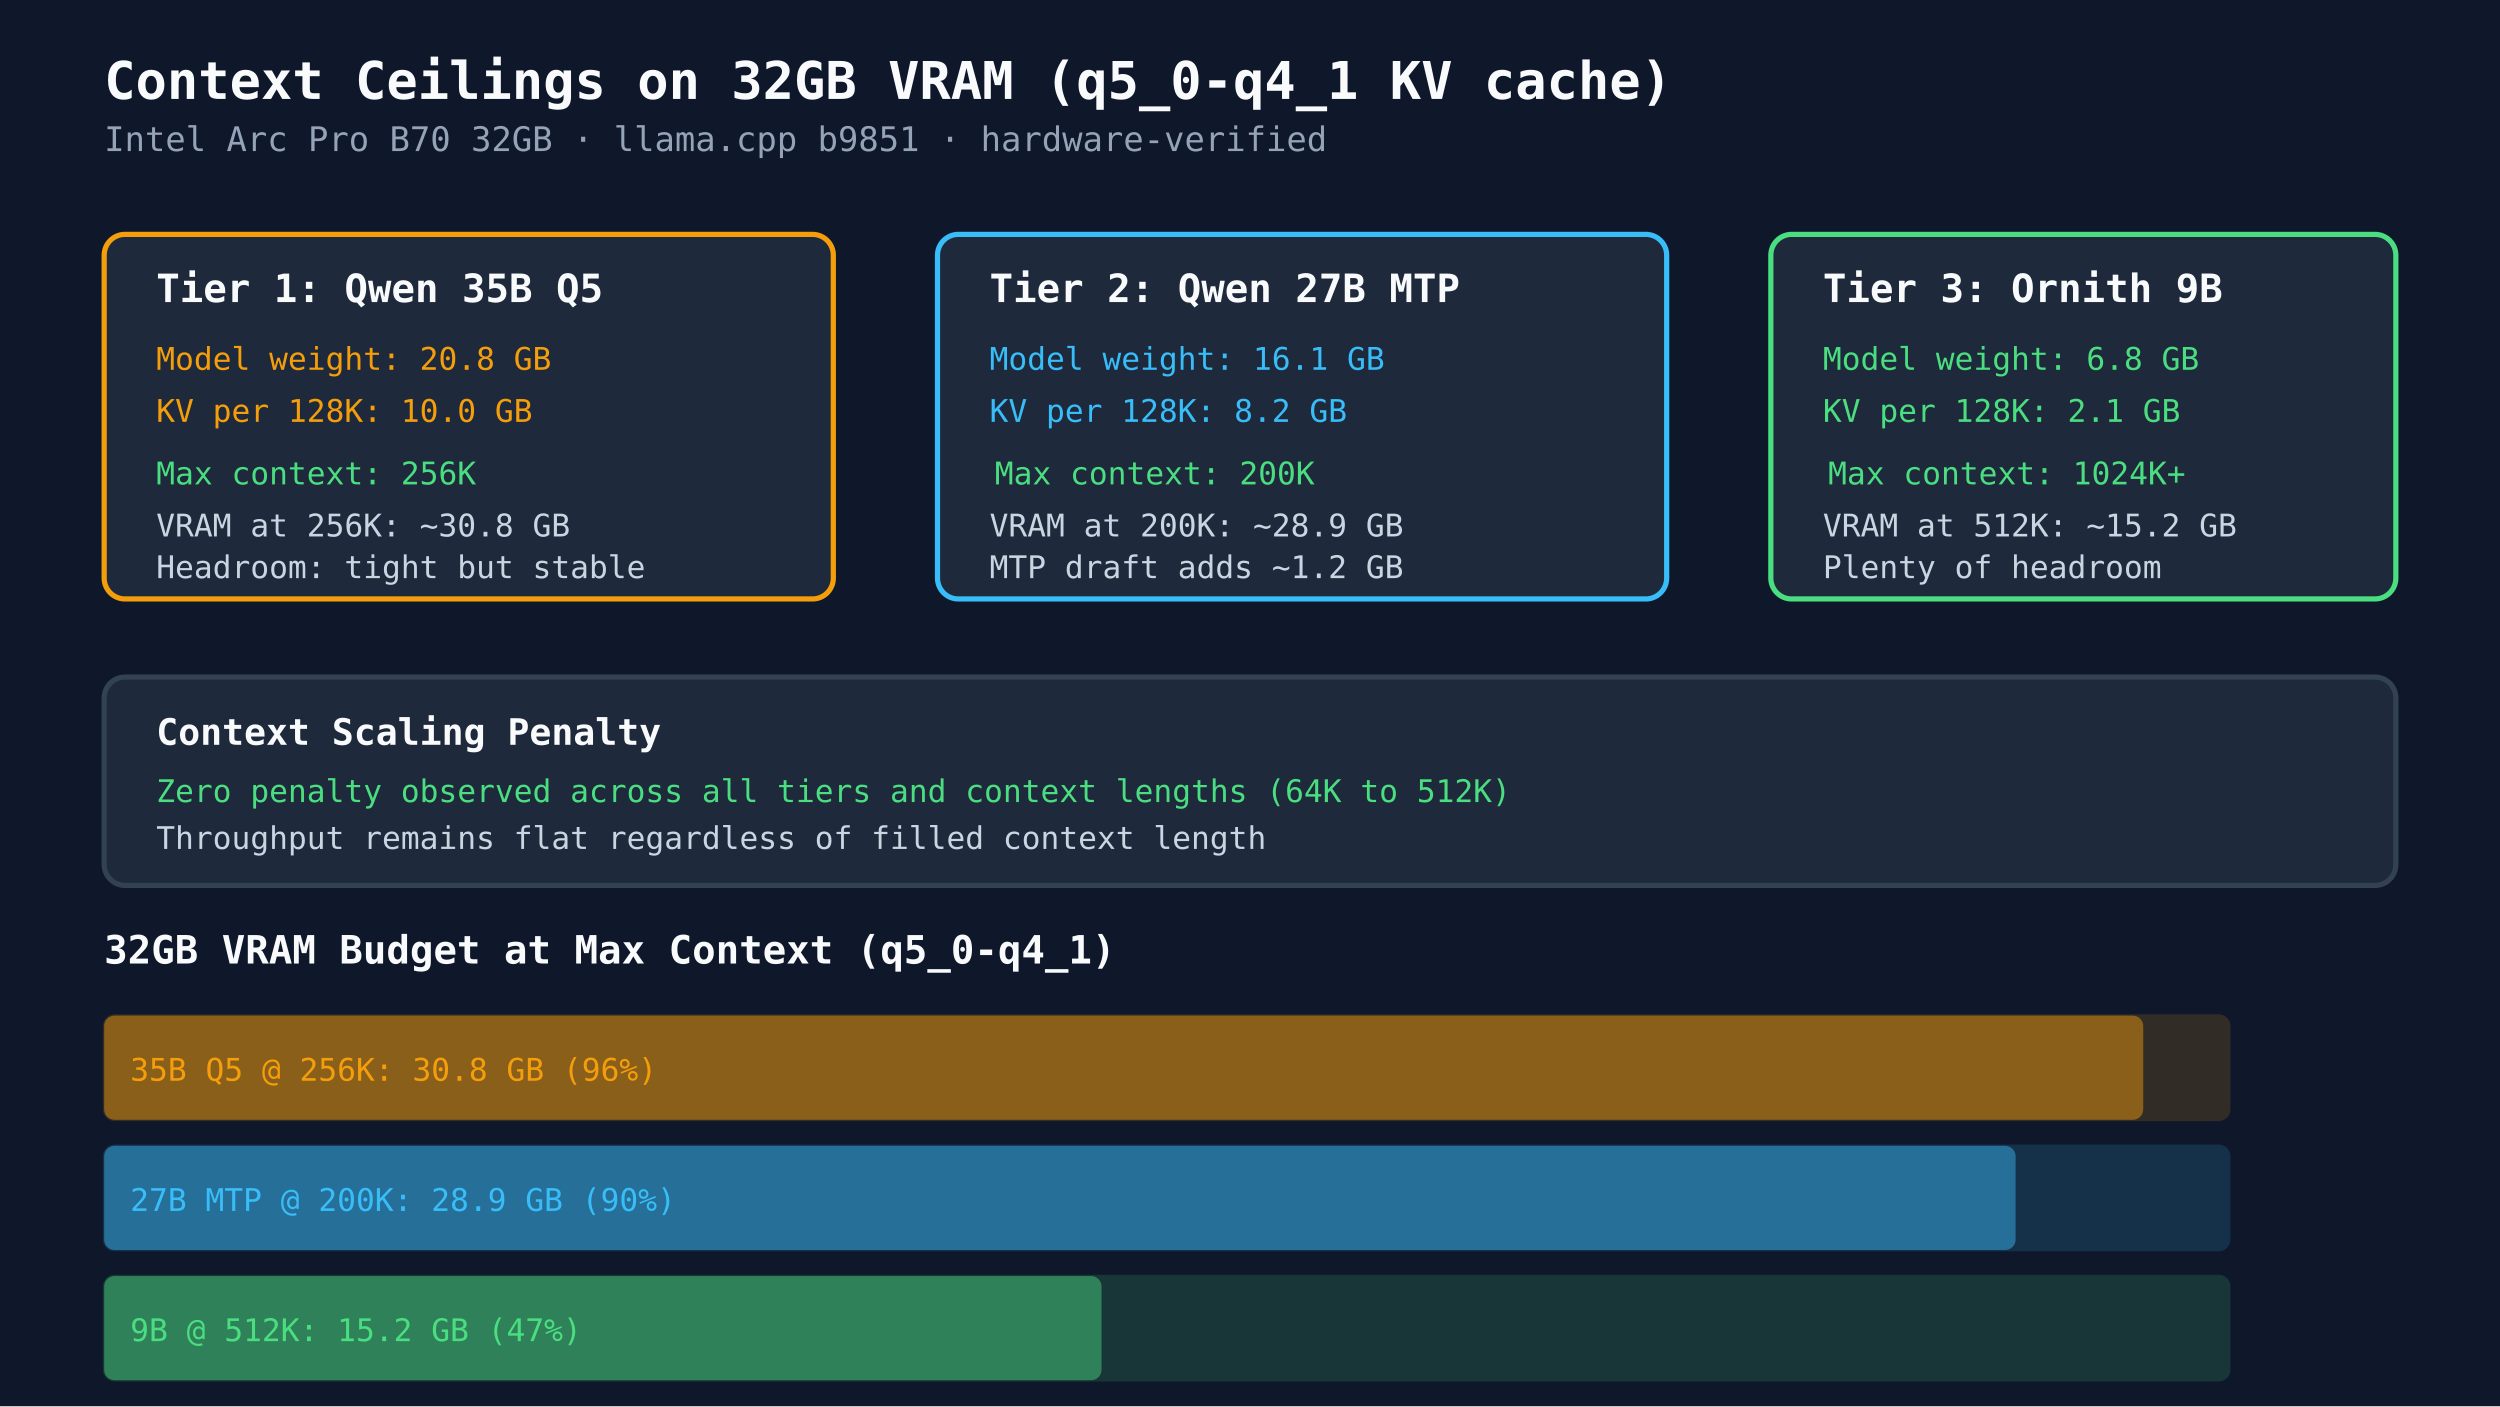
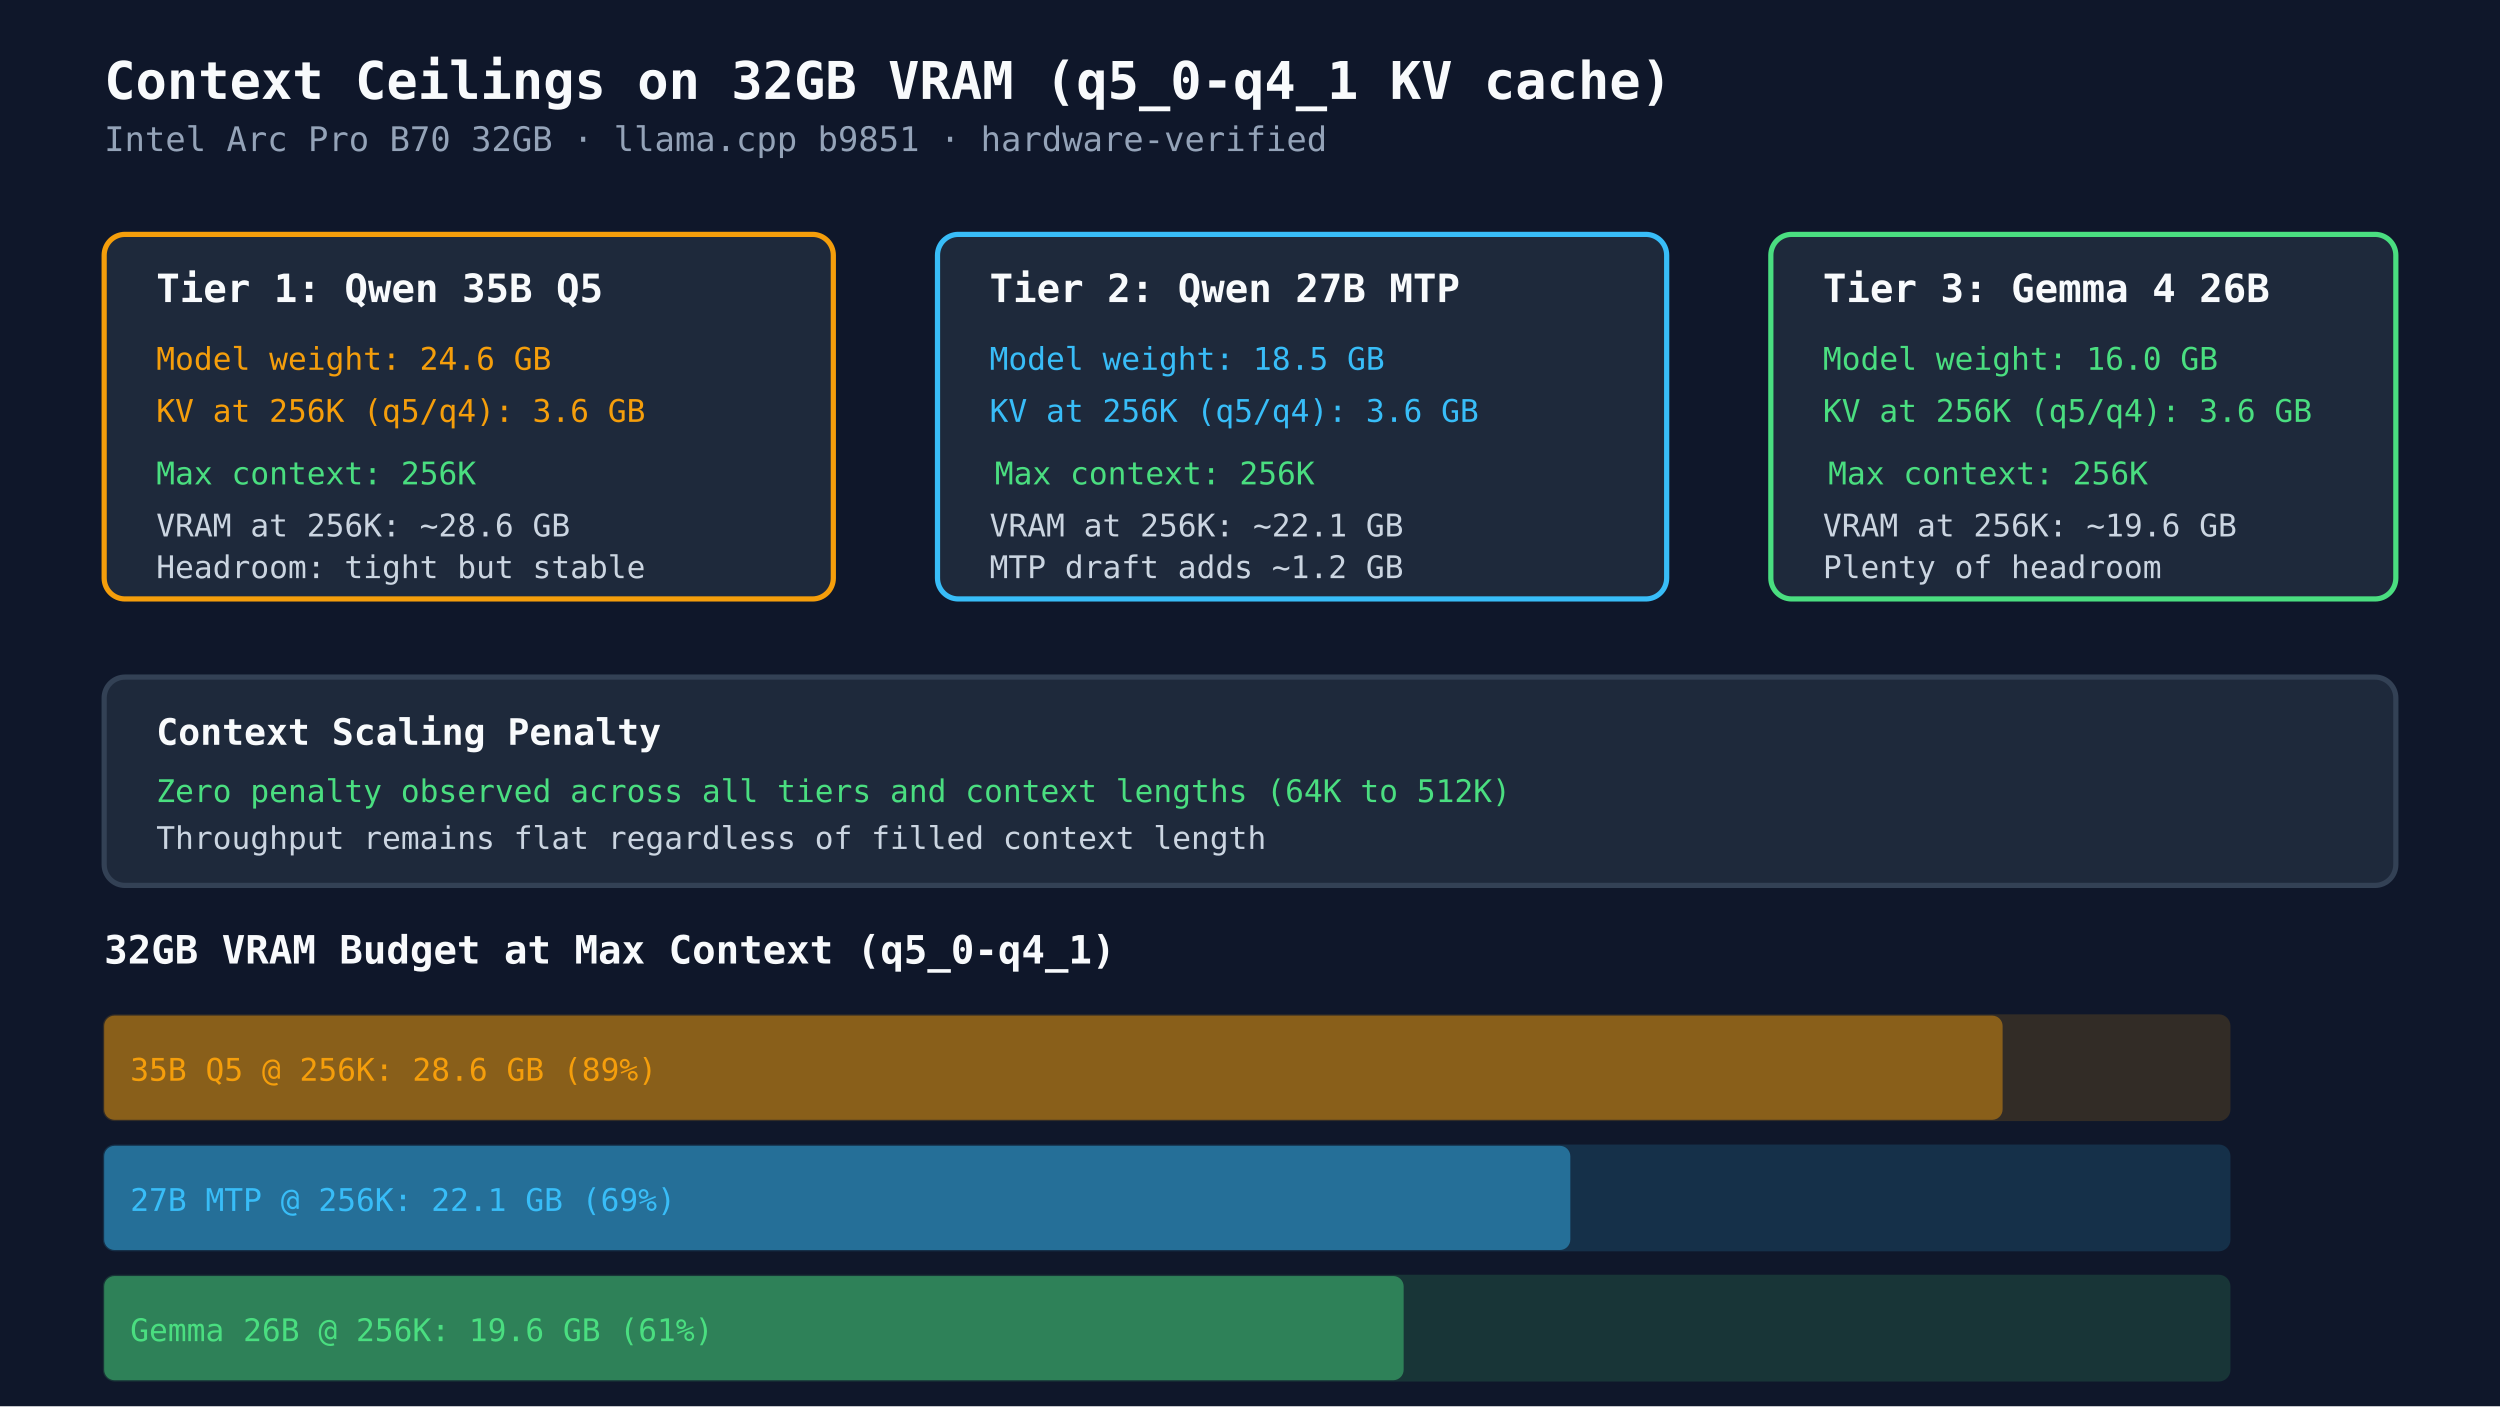
<svg xmlns="http://www.w3.org/2000/svg" viewBox="0 0 960 540">
  <defs>
    <style>
      .bg { fill: #0f172a; }
      .title { fill: #f8fafc; font-family: monospace; font-size: 20px; font-weight: bold; }
      .sub { fill: #94a3b8; font-family: monospace; font-size: 13px; }
      .code { fill: #cbd5e1; font-family: monospace; font-size: 12px; }
      .code-g { fill: #4ade80; font-family: monospace; font-size: 12px; }
      .code-a { fill: #f59e0b; font-family: monospace; font-size: 12px; }
      .code-b { fill: #38bdf8; font-family: monospace; font-size: 12px; }
      .code-p { fill: #a78bfa; font-family: monospace; font-size: 12px; }
      .box { fill: #1e293b; stroke: #334155; stroke-width: 2; rx: 8; }
      .box-blue { fill: #1e293b; stroke: #38bdf8; stroke-width: 2; rx: 8; }
      .box-green { fill: #1e293b; stroke: #4ade80; stroke-width: 2; rx: 8; }
      .box-amber { fill: #1e293b; stroke: #f59e0b; stroke-width: 2; rx: 8; }
      .box-purple { fill: #1e293b; stroke: #a78bfa; stroke-width: 2; rx: 8; }
      .label { fill: #94a3b8; font-family: monospace; font-size: 11px; }
    </style>
  </defs>
  <rect width="960" height="540" class="bg" />
  <text x="40" y="38" class="title">Context Ceilings on 32GB VRAM (q5_0-q4_1 KV cache)</text>
  <text x="40" y="58" class="sub">Intel Arc Pro B70 32GB · llama.cpp b9851 · hardware-verified</text>
  <rect x="40" y="90" width="280" height="140" class="box-amber" />
  <text x="60" y="116" class="title" style="font-size:15px;">Tier 1: Qwen 35B Q5</text>
-   <text x="60" y="142" class="code-a">Model weight: 20.8 GB</text>
-   <text x="60" y="162" class="code-a">KV per 128K: 10.0 GB</text>
+   <text x="60" y="142" class="code-a">Model weight: 24.6 GB</text>
+   <text x="60" y="162" class="code-a">KV at 256K (q5/q4): 3.6 GB</text>
  <text x="60" y="186" class="code-g">Max context: 256K</text>
-   <text x="60" y="206" class="code">VRAM at 256K: ~30.8 GB</text>
+   <text x="60" y="206" class="code">VRAM at 256K: ~28.6 GB</text>
  <text x="60" y="222" class="code">Headroom: tight but stable</text>
  <rect x="360" y="90" width="280" height="140" class="box-blue" />
  <text x="380" y="116" class="title" style="font-size:15px;">Tier 2: Qwen 27B MTP</text>
-   <text x="380" y="142" class="code-b">Model weight: 16.1 GB</text>
-   <text x="380" y="162" class="code-b">KV per 128K: 8.2 GB</text>
-   <text x="382" y="186" class="code-g">Max context: 200K</text>
-   <text x="380" y="206" class="code">VRAM at 200K: ~28.9 GB</text>
+   <text x="380" y="142" class="code-b">Model weight: 18.5 GB</text>
+   <text x="380" y="162" class="code-b">KV at 256K (q5/q4): 3.6 GB</text>
+   <text x="382" y="186" class="code-g">Max context: 256K</text>
+   <text x="380" y="206" class="code">VRAM at 256K: ~22.1 GB</text>
  <text x="380" y="222" class="code">MTP draft adds ~1.2 GB</text>
  <rect x="680" y="90" width="240" height="140" class="box-green" />
-   <text x="700" y="116" class="title" style="font-size:15px;">Tier 3: Ornith 9B</text>
-   <text x="700" y="142" class="code-g">Model weight: 6.8 GB</text>
-   <text x="700" y="162" class="code-g">KV per 128K: 2.1 GB</text>
-   <text x="702" y="186" class="code-g">Max context: 1024K+</text>
-   <text x="700" y="206" class="code">VRAM at 512K: ~15.2 GB</text>
+   <text x="700" y="116" class="title" style="font-size:15px;">Tier 3: Gemma 4 26B</text>
+   <text x="700" y="142" class="code-g">Model weight: 16.0 GB</text>
+   <text x="700" y="162" class="code-g">KV at 256K (q5/q4): 3.6 GB</text>
+   <text x="702" y="186" class="code-g">Max context: 256K</text>
+   <text x="700" y="206" class="code">VRAM at 256K: ~19.6 GB</text>
  <text x="700" y="222" class="code">Plenty of headroom</text>
  <rect x="40" y="260" width="880" height="80" class="box" />
  <text x="60" y="286" class="title" style="font-size:14px;">Context Scaling Penalty</text>
  <text x="60" y="308" class="code-g">Zero penalty observed across all tiers and context lengths (64K to 512K)</text>
  <text x="60" y="326" class="code">Throughput remains flat regardless of filled context length</text>
  <text x="40" y="370" class="title" style="font-size:15px;">32GB VRAM Budget at Max Context (q5_0-q4_1)</text>
  <rect x="40" y="390" width="816" height="40" rx="4" fill="#f59e0b" opacity="0.15" stroke="#f59e0b" stroke-width="1" />
-   <rect x="40" y="390" width="783" height="40" rx="4" fill="#f59e0b" opacity="0.45" />
-   <text x="50" y="415" class="code-a">35B Q5 @ 256K: 30.8 GB (96%)</text>
+   <rect x="40" y="390" width="729" height="40" rx="4" fill="#f59e0b" opacity="0.45" />
+   <text x="50" y="415" class="code-a">35B Q5 @ 256K: 28.6 GB (89%)</text>
  <rect x="40" y="440" width="816" height="40" rx="4" fill="#38bdf8" opacity="0.15" stroke="#38bdf8" stroke-width="1" />
-   <rect x="40" y="440" width="734" height="40" rx="4" fill="#38bdf8" opacity="0.45" />
-   <text x="50" y="465" class="code-b">27B MTP @ 200K: 28.9 GB (90%)</text>
+   <rect x="40" y="440" width="563" height="40" rx="4" fill="#38bdf8" opacity="0.45" />
+   <text x="50" y="465" class="code-b">27B MTP @ 256K: 22.1 GB (69%)</text>
  <rect x="40" y="490" width="816" height="40" rx="4" fill="#4ade80" opacity="0.15" stroke="#4ade80" stroke-width="1" />
-   <rect x="40" y="490" width="383" height="40" rx="4" fill="#4ade80" opacity="0.45" />
-   <text x="50" y="515" class="code-g">9B @ 512K: 15.2 GB (47%)</text>
+   <rect x="40" y="490" width="499" height="40" rx="4" fill="#4ade80" opacity="0.45" />
+   <text x="50" y="515" class="code-g">Gemma 26B @ 256K: 19.6 GB (61%)</text>
</svg>
